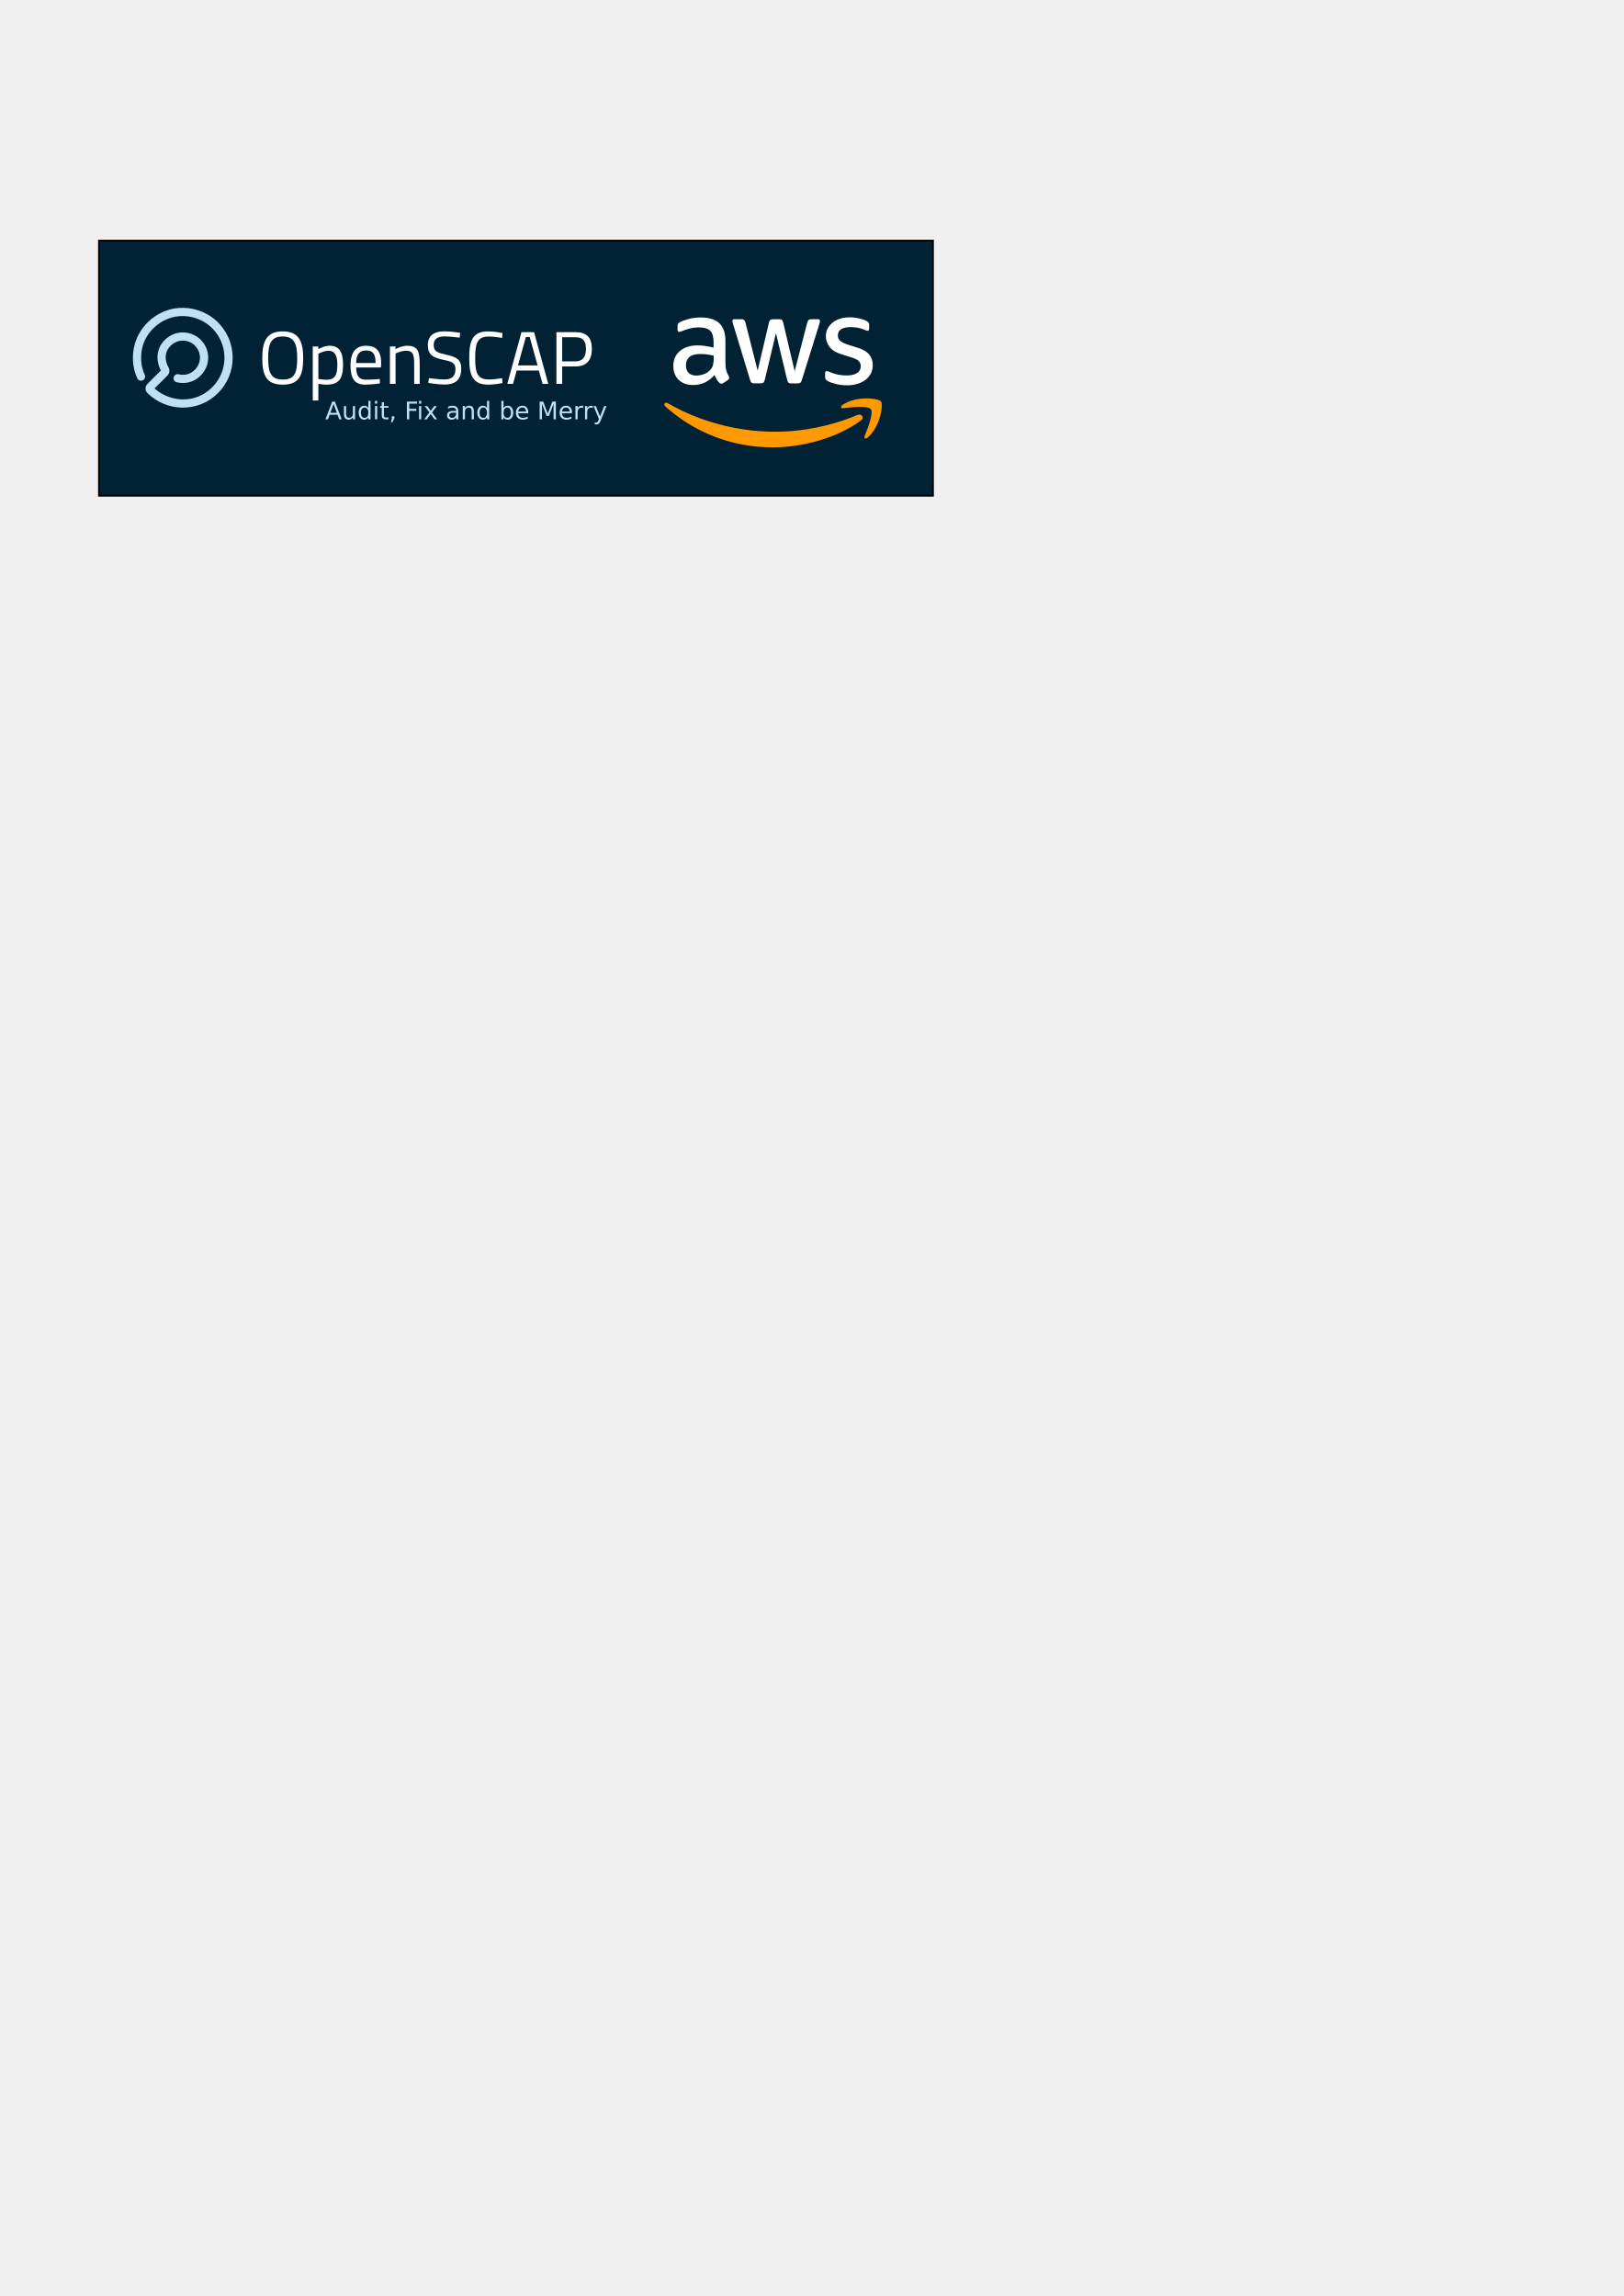
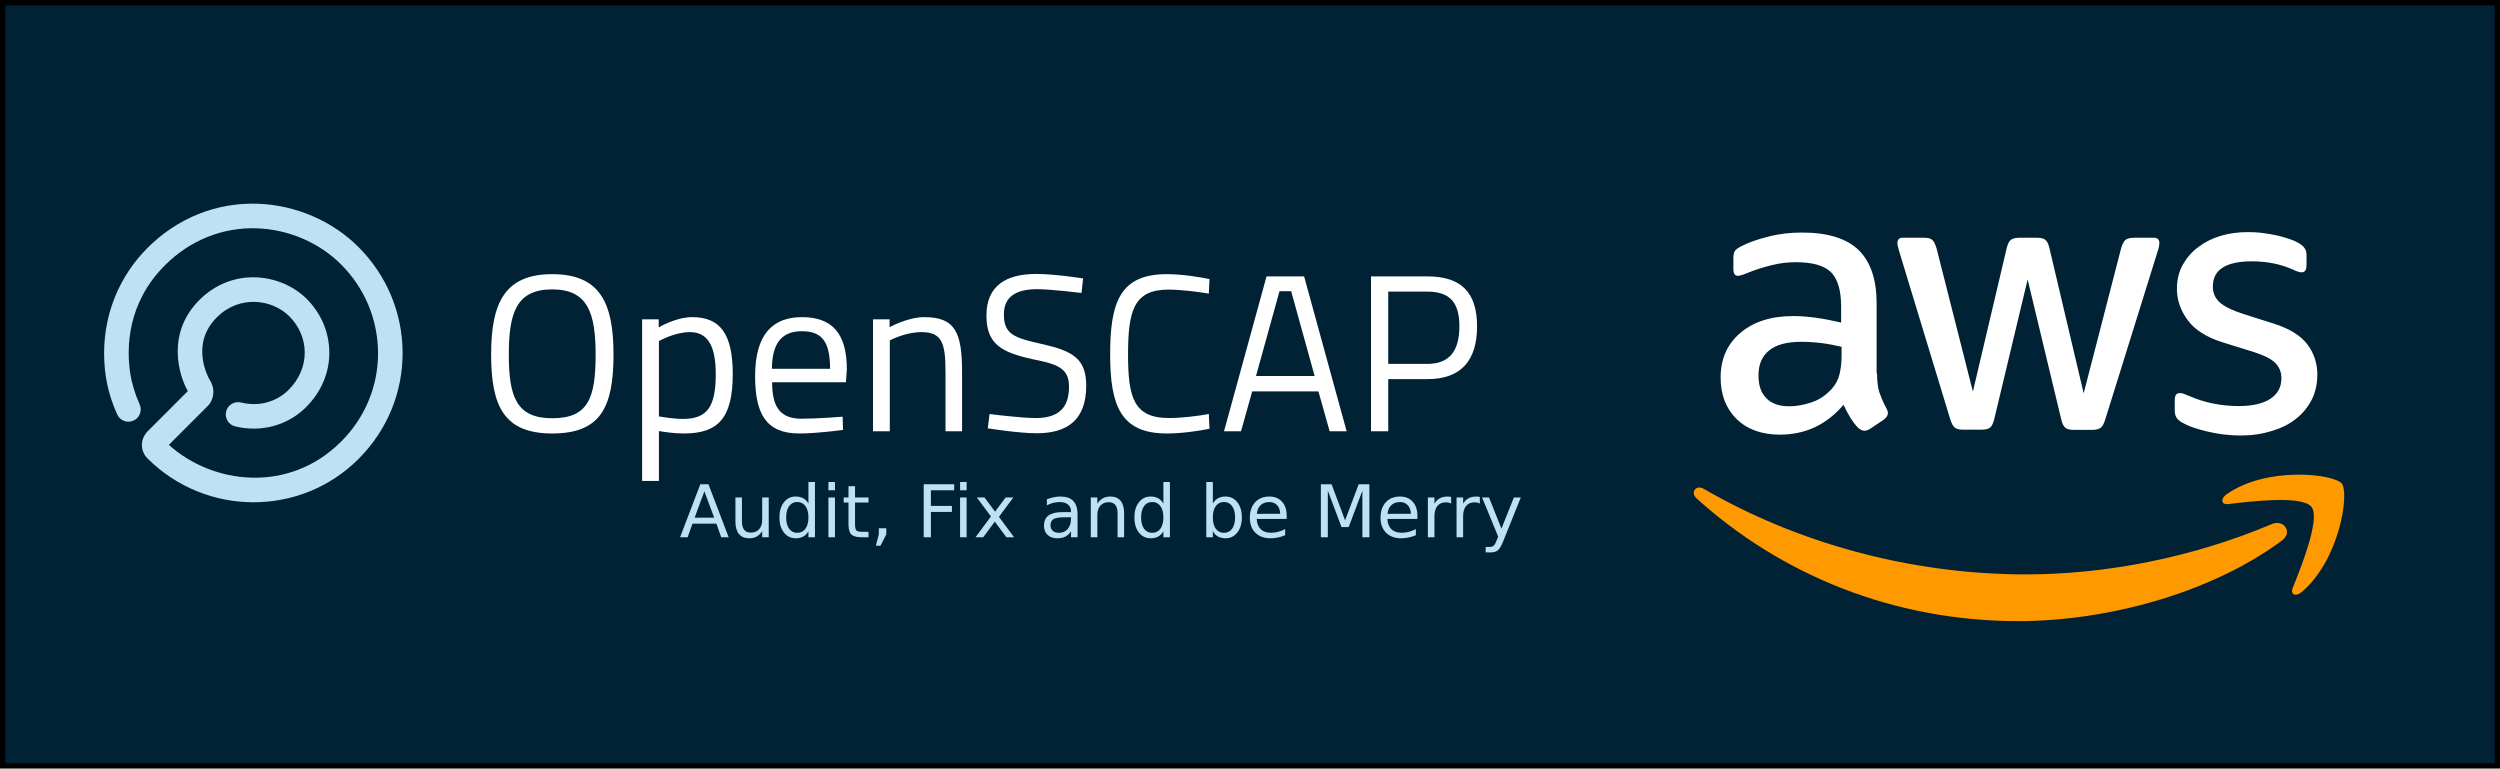
- <svg xmlns="http://www.w3.org/2000/svg" xmlns:ns1="http://www.openswatchbook.org/uri/2009/osb" width="210mm" height="297mm" viewBox="0 0 744.094 1052.362" id="svg2" version="1.1">
+ <svg xmlns="http://www.w3.org/2000/svg" xmlns:ns1="http://www.openswatchbook.org/uri/2009/osb" width="108.094mm" height="33.229mm" viewBox="0 0 383.01 117.74" id="svg2" version="1.1">
  <defs id="defs4">
    <linearGradient id="linearGradient5839" ns1:paint="solid">
      <stop style="stop-color:#ffffff;stop-opacity:1;" offset="0" id="stop5841" />
    </linearGradient>
  </defs>
-   <g id="layer1">
+   <g id="layer1" transform="translate(-44.94809,-109.886)">
    <rect style="fill:#002234;fill-opacity:1;fill-rule:evenodd;stroke:#000000;stroke-width:0.819;stroke-linecap:butt;stroke-linejoin:miter;stroke-miterlimit:4;stroke-dasharray:none;stroke-opacity:1" id="rect3344" width="382.191" height="116.921" x="45.358" y="110.296" />
    <g transform="matrix(1.051709,0,0,1.051709,55.63946,-911.8279)" id="layer1-1">
      <g transform="translate(0,-6.466637)" id="g4746">
        <g transform="matrix(1.099734,0,0,1.099734,38.19913,1163.07)" id="g16316-7">
          <g id="g16364-9">
            <g id="g16318-0" transform="matrix(0.4919315,0,0,0.4919315,-106.5591,-63.24321)">
              <g id="g16320-9" style="fill:#ffffff" transform="translate(89.67083,-365.4509)">
                <path id="path16322-5" d="m 169.79,247.271 c 0,-13.734 3.554,-21.628 16.446,-21.628 12.892,0 16.506,7.773 16.506,21.628 0,14.34 -3.552,21.268 -16.506,21.268 -12.954,0 -16.446,-7.292 -16.446,-21.268 z m 28.133,0 c 0,-11.265 -2.168,-17.53 -11.687,-17.53 -9.579,0 -11.688,6.204 -11.688,17.53 0,11.388 2.049,17.169 11.688,17.169 9.699,0 11.687,-5.419 11.687,-17.169 z" style="fill:#ffffff" />
                <path id="path16324-6" d="m 210.447,237.813 4.461,0 0,2.169 c 0,0 4.578,-2.77 9.036,-2.77 7.59,0 10.904,4.637 10.904,15.304 0,11.806 -3.855,16.023 -13.133,16.023 -2.83,0 -5.906,-0.484 -6.748,-0.664 l 0,13.438 -4.521,0 0,-43.5 z m 4.521,5.845 0,20.301 c 0.785,0.12 3.917,0.662 6.505,0.662 6.626,0 8.798,-3.434 8.798,-12.105 0,-8.255 -2.592,-11.27 -6.99,-11.27 -4.095,0.001 -8.313,2.412 -8.313,2.412 z" style="fill:#ffffff" />
                <path id="path16326-5" d="m 264.427,264.021 0.119,3.555 c 0,0 -6.865,0.965 -11.748,0.965 -8.973,0 -11.927,-5.242 -11.927,-15.482 0,-11.449 4.94,-15.844 12.593,-15.844 8.011,0 12.108,4.218 12.108,14.095 l -0.244,3.436 -19.877,0 c 0,6.444 1.987,9.819 7.89,9.819 4.519,-0.003 11.086,-0.544 11.086,-0.544 z m -3.373,-12.893 c 0,-7.47 -2.288,-10.121 -7.59,-10.121 -5.119,0 -8.013,2.831 -8.075,10.121 l 15.665,0 z" style="fill:#ffffff" />
                <path id="path16328-4" d="m 272.618,267.938 0,-30.125 4.457,0 0,2.11 c 0,0 4.88,-2.71 9.338,-2.71 8.314,0 10.181,4.095 10.181,14.82 l 0,15.906 -4.458,0 0,-15.787 c 0,-7.951 -0.903,-10.905 -6.506,-10.905 -4.338,0 -8.493,2.23 -8.493,2.23 l 0,24.461 -4.519,0 0,0 z" style="fill:#ffffff" />
              </g>
              <g id="g16330-8" style="fill:#ffffff" transform="translate(89.67083,-365.4509)">
                <path id="path16332-2" d="m 328.759,230.704 c 0,0 -8.372,-1.023 -11.865,-1.023 -5.905,0 -9.037,2.111 -9.037,6.808 0,5.421 2.893,6.325 10.183,7.953 8.312,1.866 11.987,3.915 11.987,11.207 0,9.217 -5.059,12.831 -13.314,12.831 -4.941,0 -13.193,-1.326 -13.193,-1.326 l 0.479,-3.854 c 0,0 8.198,1.083 12.474,1.083 5.905,0 8.917,-2.591 8.917,-8.372 0,-4.701 -2.47,-6.024 -9.277,-7.354 -8.615,-1.864 -12.955,-3.914 -12.955,-11.864 0,-8.075 5.302,-11.207 13.438,-11.207 4.938,0 12.59,1.203 12.59,1.203 l -0.427,3.915 z" style="fill:#ffffff" />
                <path id="path16334-7" d="m 363.217,267.272 c -2.952,0.603 -7.529,1.267 -11.507,1.267 -12.469,0 -15.24,-7.592 -15.24,-21.327 0,-14.097 2.711,-21.569 15.24,-21.569 4.278,0 8.861,0.783 11.507,1.326 l -0.18,3.916 c -2.71,-0.483 -7.591,-1.085 -10.842,-1.085 -9.278,0 -10.907,5.542 -10.907,17.412 0,11.627 1.507,17.169 11.028,17.169 3.37,0 7.828,-0.542 10.721,-1.084 l 0.18,3.975 z" style="fill:#ffffff" />
                <path id="path16336-0" d="m 378.578,226.247 10.12,0 11.447,41.691 -4.578,0 -3.013,-10.728 -17.834,0 -3.01,10.728 -4.579,0 11.447,-41.691 z m -2.832,26.81 15.783,0 -6.324,-22.832 -3.134,0 -6.325,22.832 z" style="fill:#ffffff" />
                <path id="path16338-4" d="m 411.347,253.9 0,14.038 -4.638,0 0,-41.691 15.245,0 c 9.093,0 13.312,4.396 13.312,13.434 0,9.097 -4.219,14.22 -13.312,14.22 l -10.607,0 z m 10.544,-4.097 c 6.086,0 8.616,-3.677 8.616,-10.122 0,-6.384 -2.53,-9.337 -8.616,-9.337 l -10.544,0 0,19.459 10.544,0 z" style="fill:#ffffff" />
              </g>
            </g>
            <g id="g16340-7" transform="translate(89.67083,-365.4509)">
              <path id="path16342-1" d="m -119.859,243.903 c 0,-5.254 2.02,-10.219 5.754,-13.953 3.96,-3.959 9.141,-6.036 14.59,-5.847 5.013,0.172 9.877,2.262 13.349,5.734 3.723,3.723 5.799,8.661 5.846,13.904 0.035,5.316 -2.023,10.352 -5.832,14.161 -7.691,7.691 -20.238,7.655 -27.973,-0.078 -0.86,-0.859 -1.118,-2.428 0.095,-3.64 l 5.256,-5.258 c -1.192,-2.116 -2.878,-7.657 1.534,-12.071 4.435,-4.435 10.836,-3.526 14.222,-0.139 1.91,1.91 2.972,4.411 2.988,7.046 0.035,2.7 -1.069,5.277 -3.067,7.277 -2.437,2.436 -5.951,3.391 -9.404,2.557 -0.873,-0.213 -1.41,-1.093 -1.199,-1.967 0.212,-0.873 1.091,-1.411 1.966,-1.199 2.375,0.574 4.683,-0.044 6.334,-1.693 1.366,-1.367 2.115,-3.106 2.115,-4.907 0,-0.015 0,-0.03 0,-0.046 -0.012,-1.773 -0.735,-3.464 -2.034,-4.765 -2.279,-2.279 -6.606,-2.873 -9.619,0.141 -3.676,3.677 -0.957,8.239 -0.929,8.284 0.897,1.42 0.431,2.903 -0.509,3.692 l -4.903,4.903 c 5.752,5.213 15.857,6.528 22.824,-0.438 3.15,-3.149 4.879,-7.292 4.879,-11.679 0,-0.051 0,-0.1 -5e-4,-0.15 -0.039,-4.384 -1.776,-8.513 -4.893,-11.63 -2.895,-2.895 -6.963,-4.637 -11.157,-4.783 -4.538,-0.156 -8.861,1.582 -12.176,4.897 -5.075,5.074 -5.068,11.071 -4.613,14.193 0.199,1.372 0.636,2.835 1.264,4.23 0.369,0.82 0.003,1.785 -0.817,2.154 -0.82,0.368 -1.784,0.003 -2.152,-0.816 -0.762,-1.691 -1.272,-3.406 -1.519,-5.096 -0.147,-1.012 -0.219,-2.017 -0.219,-3.015 z" style="fill:#bee1f4;fill-opacity:1" />
            </g>
          </g>
        </g>
        <g id="text4158" style="font-style:normal;font-weight:normal;font-size:10.594px;line-height:100%;font-family:sans-serif;letter-spacing:26.103px;word-spacing:0px;fill:#bee1f4;fill-opacity:1;stroke:none;stroke-width:1px;stroke-linecap:butt;stroke-linejoin:miter;stroke-opacity:1">
          <path id="path4160" style="letter-spacing:0px;fill:#bee1f4;fill-opacity:1" d="m 92.442,1049.515 -1.417,3.843 2.84,0 -1.423,-3.843 z m -0.59,-1.029 1.185,0 2.943,7.723 -1.086,0 -0.704,-1.981 -3.481,0 -0.704,1.981 -1.102,0 2.949,-7.723 z" />
          <path id="path4162" style="letter-spacing:0px;fill:#bee1f4;fill-opacity:1" d="m 96.963,1053.922 0,-3.507 0.952,0 0,3.471 q 0,0.822 0.321,1.236 0.321,0.409 0.962,0.409 0.771,0 1.216,-0.491 0.45,-0.491 0.45,-1.34 l 0,-3.285 0.952,0 0,5.794 -0.952,0 0,-0.89 q -0.347,0.528 -0.807,0.786 -0.455,0.254 -1.06,0.254 -0.998,0 -1.516,-0.621 -0.517,-0.621 -0.517,-1.816 z m 2.395,-3.647 0,0 z" />
          <path id="path4164" style="letter-spacing:0px;fill:#bee1f4;fill-opacity:1" d="m 107.599,1051.295 0,-3.135 0.952,0 0,8.049 -0.952,0 0,-0.869 q -0.3,0.517 -0.76,0.771 -0.455,0.248 -1.097,0.248 -1.05,0 -1.712,-0.838 -0.657,-0.838 -0.657,-2.204 0,-1.366 0.657,-2.204 0.662,-0.838 1.712,-0.838 0.641,0 1.097,0.254 0.46,0.248 0.76,0.766 z m -3.243,2.023 q 0,1.05 0.429,1.65 0.435,0.595 1.19,0.595 0.755,0 1.19,-0.595 0.435,-0.6 0.435,-1.65 0,-1.05 -0.435,-1.645 -0.435,-0.6 -1.19,-0.6 -0.755,0 -1.19,0.6 -0.429,0.595 -0.429,1.645 z" />
          <path id="path4166" style="letter-spacing:0px;fill:#bee1f4;fill-opacity:1" d="m 110.511,1050.415 0.952,0 0,5.794 -0.952,0 0,-5.794 z m 0,-2.255 0.952,0 0,1.205 -0.952,0 0,-1.205 z" />
          <path id="path4168" style="letter-spacing:0px;fill:#bee1f4;fill-opacity:1" d="m 114.391,1048.77 0,1.645 1.96,0 0,0.74 -1.96,0 0,3.145 q 0,0.709 0.191,0.91 0.197,0.202 0.791,0.202 l 0.978,0 0,0.797 -0.978,0 q -1.102,0 -1.521,-0.409 -0.419,-0.414 -0.419,-1.5 l 0,-3.145 -0.698,0 0,-0.74 0.698,0 0,-1.645 0.957,0 z" />
          <path id="path4170" style="letter-spacing:0px;fill:#bee1f4;fill-opacity:1" d="m 117.851,1054.895 1.091,0 0,0.89 -0.848,1.655 -0.667,0 0.424,-1.655 0,-0.89 z" />
          <path id="path4172" style="letter-spacing:0px;fill:#bee1f4;fill-opacity:1" d="m 124.395,1048.486 4.438,0 0,0.879 -3.393,0 0,2.276 3.062,0 0,0.879 -3.062,0 0,3.688 -1.045,0 0,-7.723 z" />
          <path id="path4174" style="letter-spacing:0px;fill:#bee1f4;fill-opacity:1" d="m 129.692,1050.415 0.952,0 0,5.794 -0.952,0 0,-5.794 z m 0,-2.255 0.952,0 0,1.205 -0.952,0 0,-1.205 z" />
          <path id="path4176" style="letter-spacing:0px;fill:#bee1f4;fill-opacity:1" d="m 137.446,1050.415 -2.095,2.819 2.204,2.974 -1.123,0 -1.686,-2.276 -1.686,2.276 -1.123,0 2.25,-3.031 -2.059,-2.762 1.123,0 1.536,2.064 1.536,-2.064 1.123,0 z" />
          <path id="path4178" style="letter-spacing:0px;fill:#bee1f4;fill-opacity:1" d="m 144.905,1053.297 q -1.154,0 -1.598,0.264 -0.445,0.264 -0.445,0.9 0,0.507 0.331,0.807 0.336,0.295 0.91,0.295 0.791,0 1.267,-0.559 0.481,-0.564 0.481,-1.495 l 0,-0.212 -0.947,0 z m 1.898,-0.393 0,3.305 -0.952,0 0,-0.879 q -0.326,0.528 -0.812,0.781 -0.486,0.248 -1.19,0.248 -0.89,0 -1.417,-0.497 -0.522,-0.502 -0.522,-1.34 0,-0.978 0.652,-1.474 0.657,-0.497 1.955,-0.497 l 1.335,0 0,-0.093 q 0,-0.657 -0.435,-1.014 -0.429,-0.362 -1.21,-0.362 -0.497,0 -0.967,0.119 -0.471,0.119 -0.905,0.357 l 0,-0.879 q 0.522,-0.202 1.014,-0.3 0.491,-0.103 0.957,-0.103 1.257,0 1.878,0.652 0.621,0.652 0.621,1.976 z" />
          <path id="path4180" style="letter-spacing:0px;fill:#bee1f4;fill-opacity:1" d="m 153.585,1052.712 0,3.497 -0.952,0 0,-3.466 q 0,-0.823 -0.321,-1.231 -0.321,-0.409 -0.962,-0.409 -0.771,0 -1.216,0.491 -0.445,0.491 -0.445,1.34 l 0,3.274 -0.957,0 0,-5.794 0.957,0 0,0.9 q 0.341,-0.522 0.802,-0.781 0.466,-0.259 1.071,-0.259 0.998,0 1.51,0.621 0.512,0.616 0.512,1.816 z" />
          <path id="path4182" style="letter-spacing:0px;fill:#bee1f4;fill-opacity:1" d="m 159.306,1051.295 0,-3.135 0.952,0 0,8.049 -0.952,0 0,-0.869 q -0.3,0.517 -0.76,0.771 -0.455,0.248 -1.097,0.248 -1.05,0 -1.712,-0.838 -0.657,-0.838 -0.657,-2.204 0,-1.366 0.657,-2.204 0.662,-0.838 1.712,-0.838 0.641,0 1.097,0.254 0.46,0.248 0.76,0.766 z m -3.243,2.023 q 0,1.05 0.429,1.65 0.435,0.595 1.19,0.595 0.755,0 1.19,-0.595 0.435,-0.6 0.435,-1.65 0,-1.05 -0.435,-1.645 -0.435,-0.6 -1.19,-0.6 -0.755,0 -1.19,0.6 -0.429,0.595 -0.429,1.645 z" />
          <path id="path4184" style="letter-spacing:0px;fill:#bee1f4;fill-opacity:1" d="m 169.75,1053.317 q 0,-1.05 -0.435,-1.645 -0.429,-0.6 -1.185,-0.6 -0.755,0 -1.19,0.6 -0.429,0.595 -0.429,1.645 0,1.05 0.429,1.65 0.435,0.595 1.19,0.595 0.755,0 1.185,-0.595 0.435,-0.6 0.435,-1.65 z m -3.238,-2.023 q 0.3,-0.517 0.755,-0.766 0.46,-0.254 1.097,-0.254 1.055,0 1.712,0.838 0.662,0.838 0.662,2.204 0,1.366 -0.662,2.204 -0.657,0.838 -1.712,0.838 -0.636,0 -1.097,-0.248 -0.455,-0.254 -0.755,-0.771 l 0,0.869 -0.957,0 0,-8.049 0.957,0 0,3.135 z" />
          <path id="path4186" style="letter-spacing:0px;fill:#bee1f4;fill-opacity:1" d="m 177.271,1053.074 0,0.466 -4.376,0 q 0.062,0.983 0.59,1.5 0.533,0.512 1.479,0.512 0.548,0 1.06,-0.135 0.517,-0.135 1.024,-0.404 l 0,0.9 q -0.512,0.217 -1.05,0.331 -0.538,0.114 -1.091,0.114 -1.386,0 -2.198,-0.807 -0.807,-0.807 -0.807,-2.183 0,-1.423 0.766,-2.255 0.771,-0.838 2.074,-0.838 1.169,0 1.847,0.755 0.683,0.75 0.683,2.043 z m -0.952,-0.279 q -0.01,-0.781 -0.44,-1.247 -0.424,-0.466 -1.128,-0.466 -0.797,0 -1.278,0.45 -0.476,0.45 -0.548,1.267 l 3.393,-0.01 z" />
          <path id="path4188" style="letter-spacing:0px;fill:#bee1f4;fill-opacity:1" d="m 182.248,1048.486 1.557,0 1.971,5.256 1.981,-5.256 1.557,0 0,7.723 -1.019,0 0,-6.782 -1.992,5.297 -1.05,0 -1.992,-5.297 0,6.782 -1.014,0 0,-7.723 z" />
          <path id="path4190" style="letter-spacing:0px;fill:#bee1f4;fill-opacity:1" d="m 196.307,1053.074 0,0.466 -4.376,0 q 0.062,0.983 0.59,1.5 0.533,0.512 1.479,0.512 0.548,0 1.06,-0.135 0.517,-0.135 1.024,-0.404 l 0,0.9 q -0.512,0.217 -1.05,0.331 -0.538,0.114 -1.091,0.114 -1.386,0 -2.198,-0.807 -0.807,-0.807 -0.807,-2.183 0,-1.423 0.766,-2.255 0.771,-0.838 2.074,-0.838 1.169,0 1.847,0.755 0.683,0.75 0.683,2.043 z m -0.952,-0.279 q -0.01,-0.781 -0.44,-1.247 -0.424,-0.466 -1.128,-0.466 -0.797,0 -1.278,0.45 -0.476,0.45 -0.548,1.267 l 3.393,-0.01 z" />
          <path id="path4192" style="letter-spacing:0px;fill:#bee1f4;fill-opacity:1" d="m 201.227,1051.305 q -0.16,-0.093 -0.352,-0.135 -0.186,-0.046 -0.414,-0.046 -0.807,0 -1.241,0.528 -0.429,0.522 -0.429,1.505 l 0,3.052 -0.957,0 0,-5.794 0.957,0 0,0.9 q 0.3,-0.528 0.781,-0.781 0.481,-0.259 1.169,-0.259 0.098,0 0.217,0.016 0.119,0.01 0.264,0.036 l 0.005,0.978 z" />
          <path id="path4194" style="letter-spacing:0px;fill:#bee1f4;fill-opacity:1" d="m 205.406,1051.305 q -0.16,-0.093 -0.352,-0.135 -0.186,-0.046 -0.414,-0.046 -0.807,0 -1.241,0.528 -0.429,0.522 -0.429,1.505 l 0,3.052 -0.957,0 0,-5.794 0.957,0 0,0.9 q 0.3,-0.528 0.781,-0.781 0.481,-0.259 1.169,-0.259 0.098,0 0.217,0.016 0.119,0.01 0.264,0.036 l 0.005,0.978 z" />
          <path id="path4196" style="letter-spacing:0px;fill:#bee1f4;fill-opacity:1" d="m 208.825,1056.747 q -0.403,1.035 -0.786,1.35 -0.383,0.316 -1.024,0.316 l -0.76,0 0,-0.797 0.559,0 q 0.393,0 0.61,-0.186 0.217,-0.186 0.481,-0.879 l 0.171,-0.434 -2.343,-5.7 1.009,0 1.81,4.531 1.81,-4.531 1.009,0 -2.545,6.332 z" />
        </g>
      </g>
    </g>
    <g id="g4389" transform="matrix(0.3314683,0,0,0.3314683,270.9658,19.16614)">
      <path id="path4365" d="m 185.7,446.275 c 0,3.7 0.4,6.7 1.1,8.9 0.8,2.2 1.8,4.6 3.2,7.2 0.5,0.8 0.7,1.6 0.7,2.3 0,1 -0.6,2 -1.9,3 l -6.3,4.2 c -0.9,0.6 -1.8,0.9 -2.6,0.9 -1,0 -2,-0.5 -3,-1.4 -1.4,-1.5 -2.6,-3.1 -3.6,-4.7 -1,-1.7 -2,-3.6 -3.1,-5.9 -7.8,9.2 -17.6,13.8 -29.4,13.8 -8.4,0 -15.1,-2.4 -20,-7.2 -4.9,-4.8 -7.4,-11.2 -7.4,-19.2 0,-8.5 3,-15.4 9.1,-20.6 6.1,-5.2 14.2,-7.8 24.5,-7.8 3.4,0 6.9,0.3 10.6,0.8 3.7,0.5 7.5,1.3 11.5,2.2 l 0,-7.3 c 0,-7.6 -1.6,-12.9 -4.7,-16 -3.2,-3.1 -8.6,-4.6 -16.3,-4.6 -3.5,0 -7.1,0.4 -10.8,1.3 -3.7,0.9 -7.3,2 -10.8,3.4 -1.6,0.7 -2.8,1.1 -3.5,1.3 -0.7,0.2 -1.2,0.3 -1.6,0.3 -1.4,0 -2.1,-1 -2.1,-3.1 l 0,-4.9 c 0,-1.6 0.2,-2.8 0.7,-3.5 0.5,-0.7 1.4,-1.4 2.8,-2.1 3.5,-1.8 7.7,-3.3 12.6,-4.5 4.9,-1.3 10.1,-1.9 15.6,-1.9 11.9,0 20.6,2.7 26.2,8.1 5.5,5.4 8.3,13.6 8.3,24.6 l 0,32.4 z m -40.6,15.2 c 3.3,0 6.7,-0.6 10.3,-1.8 3.6,-1.2 6.8,-3.4 9.5,-6.4 1.6,-1.9 2.8,-4 3.4,-6.4 0.6,-2.4 1,-5.3 1,-8.7 l 0,-4.2 c -2.9,-0.7 -6,-1.3 -9.2,-1.7 -3.2,-0.4 -6.3,-0.6 -9.4,-0.6 -6.7,0 -11.6,1.3 -14.9,4 -3.3,2.7 -4.9,6.5 -4.9,11.5 0,4.7 1.2,8.2 3.7,10.6 2.4,2.5 5.9,3.7 10.5,3.7 z m 80.3,10.8 c -1.8,0 -3,-0.3 -3.8,-1 -0.8,-0.6 -1.5,-2 -2.1,-3.9 l -23.5,-77.3 c -0.6,-2 -0.9,-3.3 -0.9,-4 0,-1.6 0.8,-2.5 2.4,-2.5 l 9.8,0 c 1.9,0 3.2,0.3 3.9,1 0.8,0.6 1.4,2 2,3.9 l 16.8,66.2 15.6,-66.2 c 0.5,-2 1.1,-3.3 1.9,-3.9 0.8,-0.6 2.2,-1 4,-1 l 8,0 c 1.9,0 3.2,0.3 4,1 0.8,0.6 1.5,2 1.9,3.9 l 15.8,67 17.3,-67 c 0.6,-2 1.3,-3.3 2,-3.9 0.8,-0.6 2.1,-1 3.9,-1 l 9.3,0 c 1.6,0 2.5,0.8 2.5,2.5 0,0.5 -0.1,1 -0.2,1.6 -0.1,0.6 -0.3,1.4 -0.7,2.5 l -24.1,77.3 c -0.6,2 -1.3,3.3 -2.1,3.9 -0.8,0.6 -2.1,1 -3.8,1 l -8.6,0 c -1.9,0 -3.2,-0.3 -4,-1 -0.8,-0.7 -1.5,-2 -1.9,-4 l -15.5,-64.5 -15.4,64.4 c -0.5,2 -1.1,3.3 -1.9,4 -0.8,0.7 -2.2,1 -4,1 l -8.6,0 z m 128.5,2.7 c -5.2,0 -10.4,-0.6 -15.4,-1.8 -5,-1.2 -8.9,-2.5 -11.5,-4 -1.6,-0.9 -2.7,-1.9 -3.1,-2.8 -0.4,-0.9 -0.6,-1.9 -0.6,-2.8 l 0,-5.1 c 0,-2.1 0.8,-3.1 2.3,-3.1 0.6,0 1.2,0.1 1.8,0.3 0.6,0.2 1.5,0.6 2.5,1 3.4,1.5 7.1,2.7 11,3.5 4,0.8 7.9,1.2 11.9,1.2 6.3,0 11.2,-1.1 14.6,-3.3 3.4,-2.2 5.2,-5.4 5.2,-9.5 0,-2.8 -0.9,-5.1 -2.7,-7 -1.8,-1.9 -5.2,-3.6 -10.1,-5.2 l -14.5,-4.5 c -7.3,-2.3 -12.7,-5.7 -16,-10.2 -3.3,-4.4 -5,-9.3 -5,-14.5 0,-4.2 0.9,-7.9 2.7,-11.1 1.8,-3.2 4.2,-6 7.2,-8.2 3,-2.3 6.4,-4 10.4,-5.2 4,-1.2 8.2,-1.7 12.6,-1.7 2.2,0 4.5,0.1 6.7,0.4 2.3,0.3 4.4,0.7 6.5,1.1 2,0.5 3.9,1 5.7,1.6 1.8,0.6 3.2,1.2 4.2,1.8 1.4,0.8 2.4,1.6 3,2.5 0.6,0.8 0.9,1.9 0.9,3.3 l 0,4.7 c 0,2.1 -0.8,3.2 -2.3,3.2 -0.8,0 -2.1,-0.4 -3.8,-1.2 -5.7,-2.6 -12.1,-3.9 -19.2,-3.9 -5.7,0 -10.2,0.9 -13.3,2.8 -3.1,1.9 -4.7,4.8 -4.7,8.9 0,2.8 1,5.2 3,7.1 2,1.9 5.7,3.8 11,5.5 l 14.2,4.5 c 7.2,2.3 12.4,5.5 15.5,9.6 3.1,4.1 4.6,8.8 4.6,14 0,4.3 -0.9,8.2 -2.6,11.6 -1.8,3.4 -4.2,6.4 -7.3,8.8 -3.1,2.5 -6.8,4.3 -11.1,5.6 -4.5,1.4 -9.2,2.1 -14.3,2.1 z" class="st0" style="fill:#ffffff;fill-opacity:1" />
      <g transform="translate(99.29957,379.8752)" id="g4367">
        <path id="path4369" d="M 273.5,143.7 C 240.6,168 192.8,180.9 151.7,180.9 94.1,180.9 42.2,159.6 3,124.2 c -3.1,-2.8 -0.3,-6.6 3.4,-4.4 42.4,24.6 94.7,39.5 148.8,39.5 36.5,0 76.6,-7.6 113.5,-23.2 5.5,-2.5 10.2,3.6 4.8,7.6 z" class="st1" style="clip-rule:evenodd;fill:#ff9900;fill-rule:evenodd" />
        <path id="path4371" d="m 287.2,128.1 c -4.2,-5.4 -27.8,-2.6 -38.5,-1.3 -3.2,0.4 -3.7,-2.4 -0.8,-4.5 18.8,-13.2 49.7,-9.4 53.3,-5 3.6,4.5 -1,35.4 -18.6,50.2 -2.7,2.3 -5.3,1.1 -4.1,-1.9 4,-9.9 12.9,-32.2 8.7,-37.5 z" class="st1" style="clip-rule:evenodd;fill:#ff9900;fill-rule:evenodd" />
      </g>
    </g>
  </g>
  <style id="style4361" type="text/css">
	.st0{fill:#252F3E;}
	.st1{fill-rule:evenodd;clip-rule:evenodd;fill:#FF9900;}
</style>
</svg>
